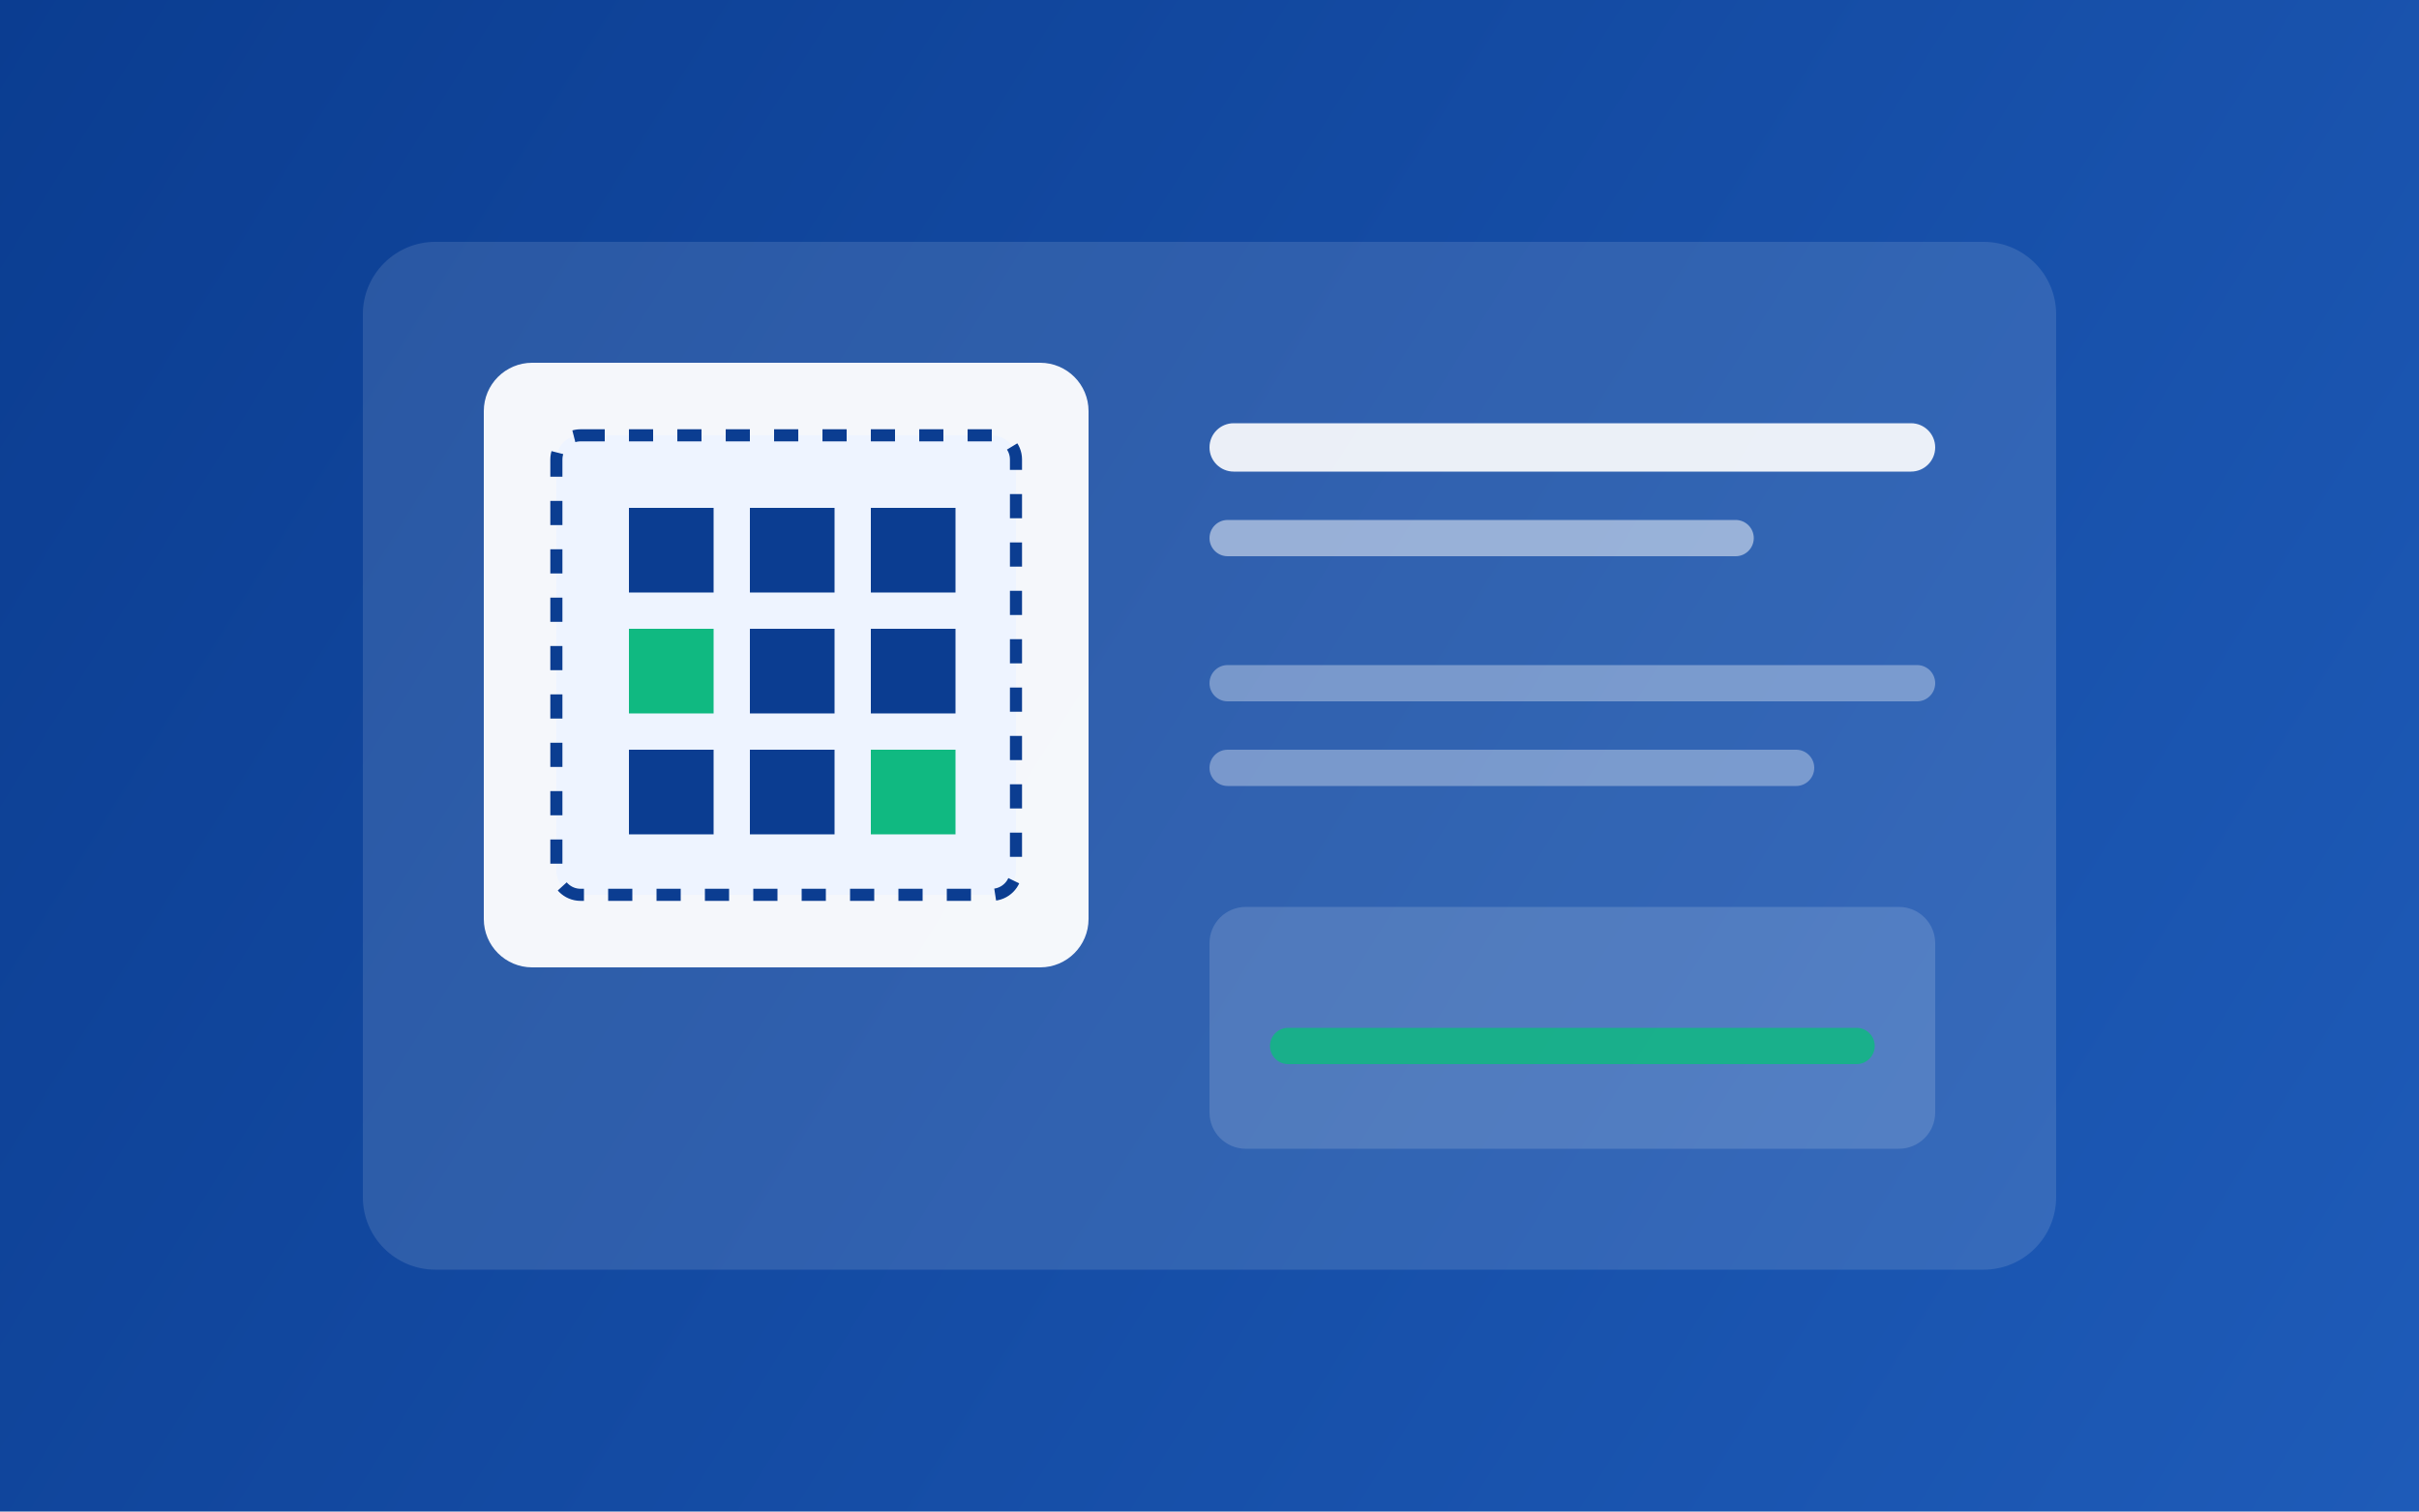
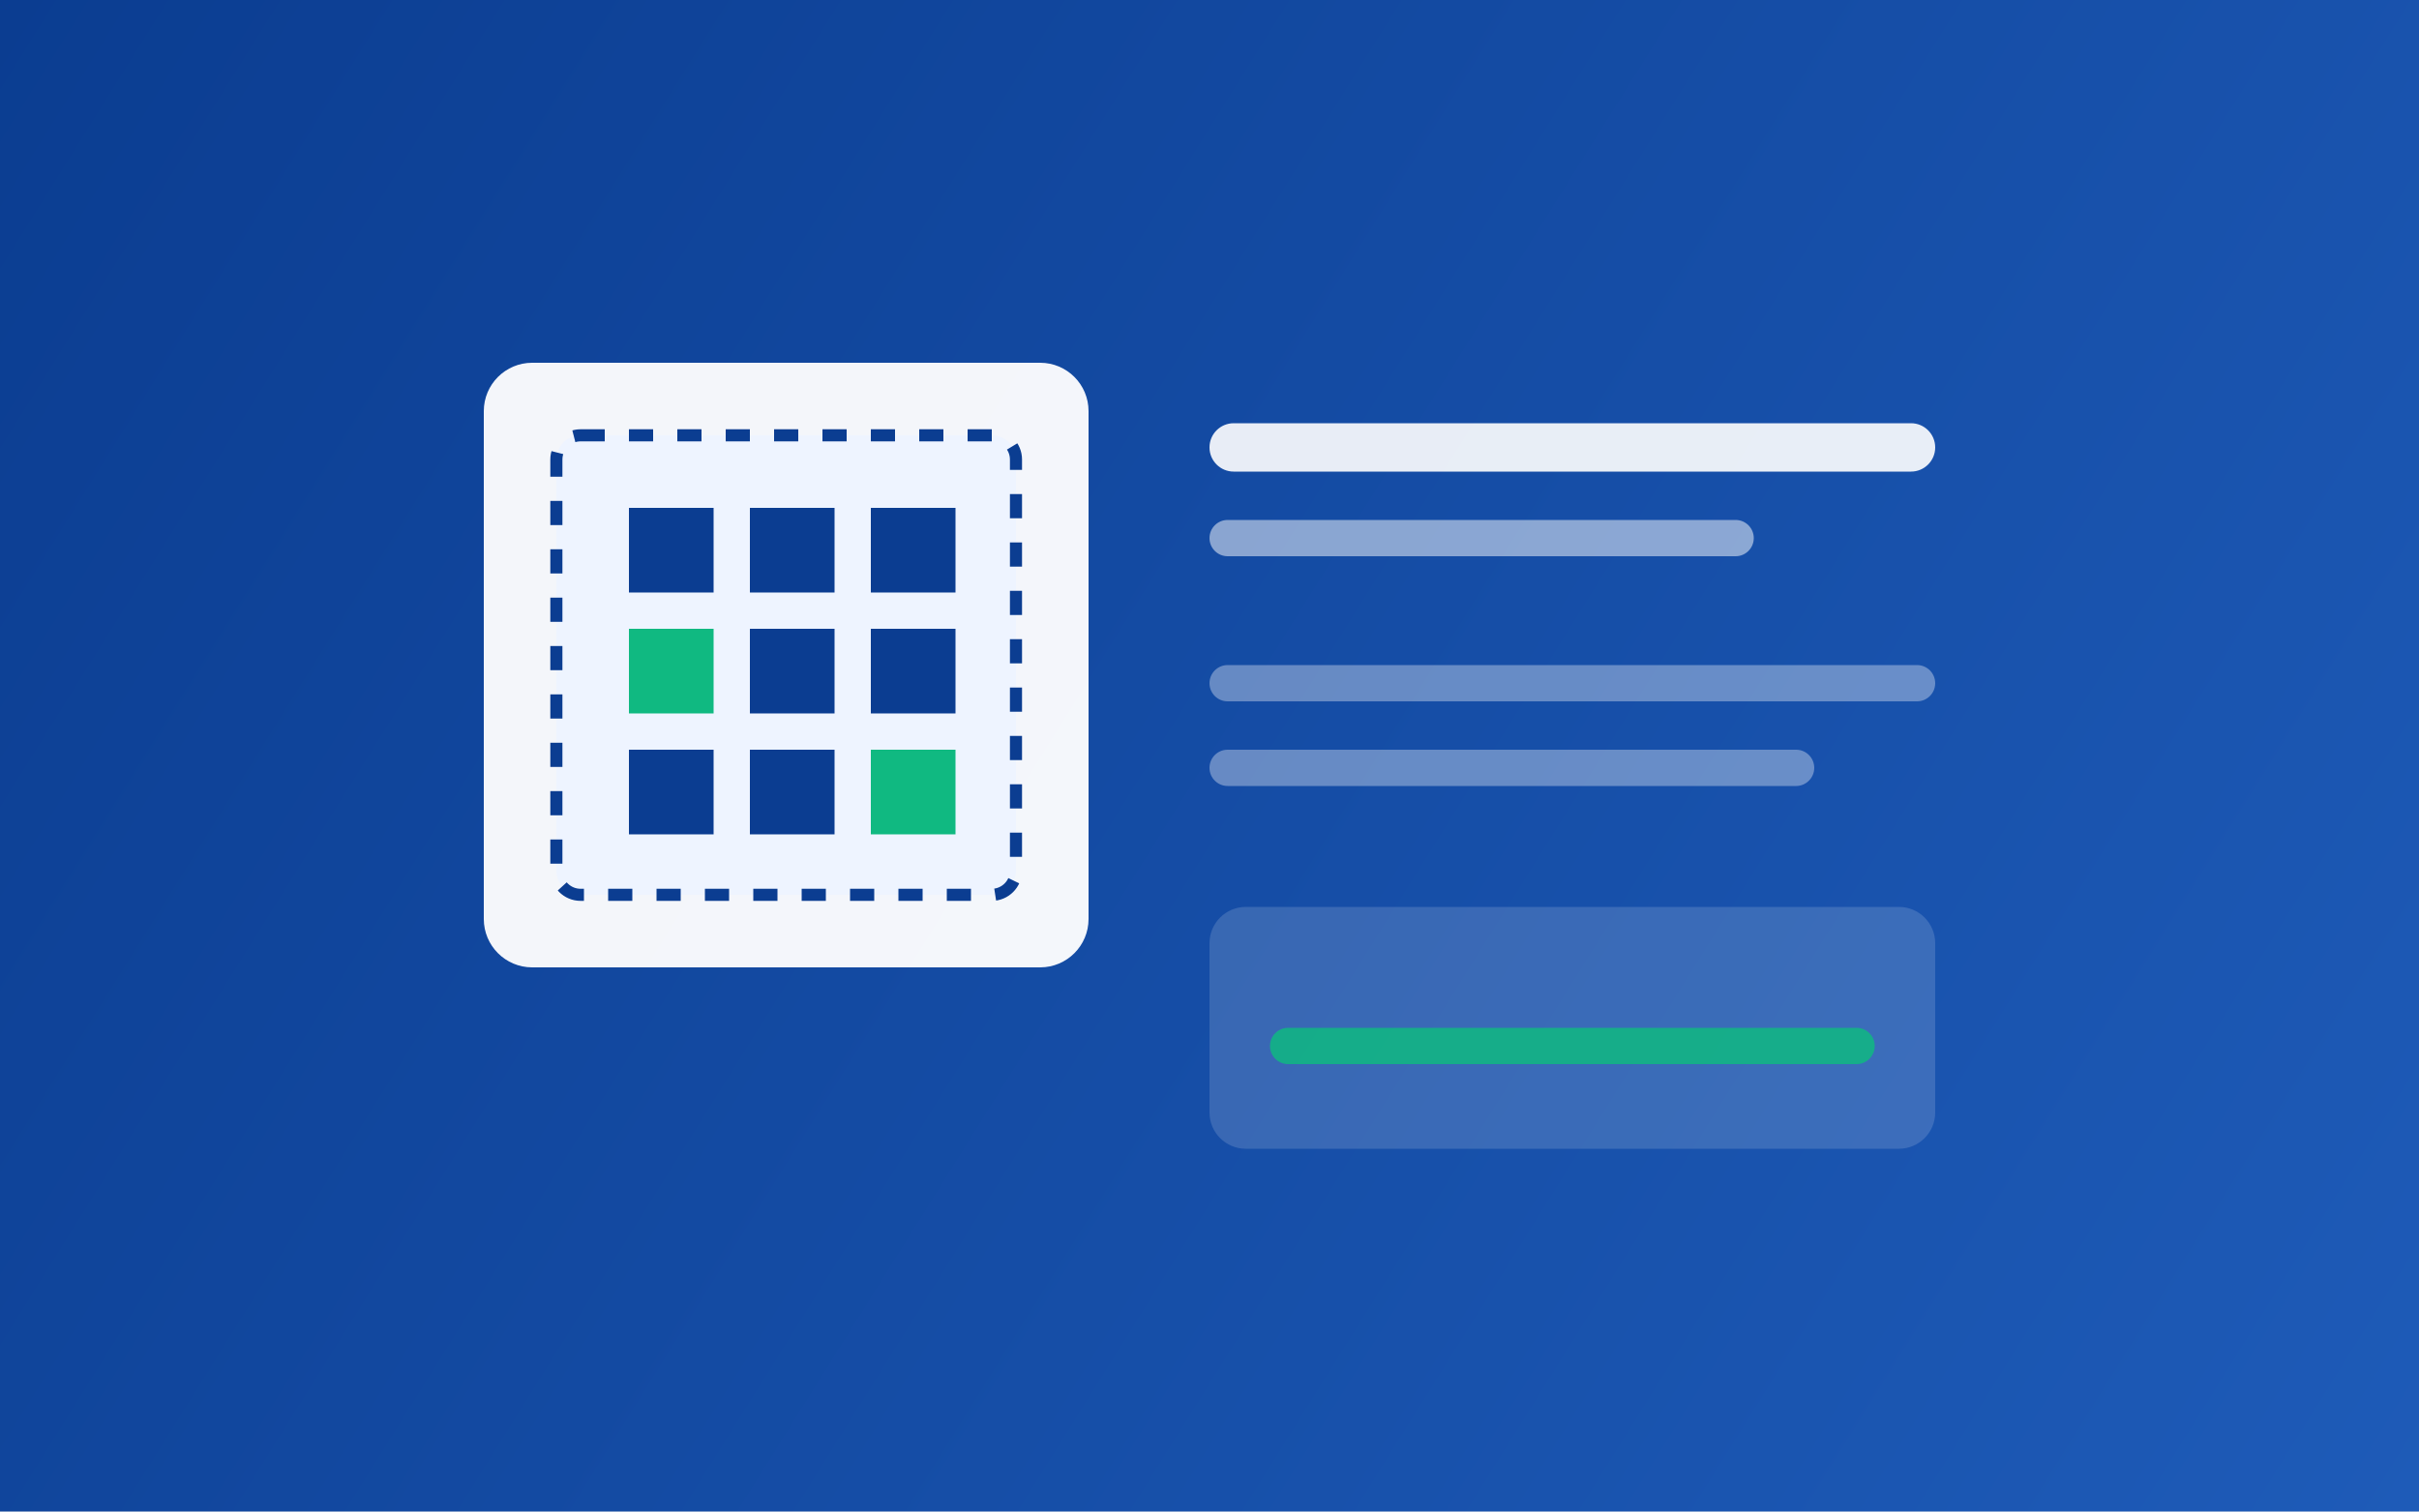
<svg xmlns="http://www.w3.org/2000/svg" viewBox="0 0 800 500" fill="none">
  <rect width="800" height="500" fill="url(#bg)" />
  <defs>
    <linearGradient id="bg" x1="0" y1="0" x2="800" y2="500" gradientUnits="userSpaceOnUse">
      <stop stop-color="#0B3D91" />
      <stop offset="1" stop-color="#1E5BB8" />
    </linearGradient>
  </defs>
-   <rect x="120" y="80" width="560" height="340" rx="24" fill="white" fill-opacity="0.12" />
  <rect x="160" y="120" width="200" height="200" rx="16" fill="white" fill-opacity="0.95" />
  <rect x="184" y="144" width="152" height="152" rx="8" stroke="#0B3D91" stroke-width="4" stroke-dasharray="8 8" fill="#EEF4FF" />
  <rect x="208" y="168" width="28" height="28" fill="#0B3D91" />
  <rect x="248" y="168" width="28" height="28" fill="#0B3D91" />
  <rect x="288" y="168" width="28" height="28" fill="#0B3D91" />
  <rect x="208" y="208" width="28" height="28" fill="#10B981" />
  <rect x="248" y="208" width="28" height="28" fill="#0B3D91" />
  <rect x="288" y="208" width="28" height="28" fill="#0B3D91" />
  <rect x="208" y="248" width="28" height="28" fill="#0B3D91" />
  <rect x="248" y="248" width="28" height="28" fill="#0B3D91" />
  <rect x="288" y="248" width="28" height="28" fill="#10B981" />
  <rect x="400" y="140" width="240" height="16" rx="8" fill="white" fill-opacity="0.9" />
  <rect x="400" y="172" width="180" height="12" rx="6" fill="white" fill-opacity="0.5" />
  <rect x="400" y="220" width="240" height="12" rx="6" fill="white" fill-opacity="0.35" />
  <rect x="400" y="248" width="200" height="12" rx="6" fill="white" fill-opacity="0.35" />
  <rect x="400" y="300" width="240" height="80" rx="12" fill="white" fill-opacity="0.15" />
  <rect x="420" y="340" width="200" height="12" rx="6" fill="#10B981" fill-opacity="0.85" />
</svg>
